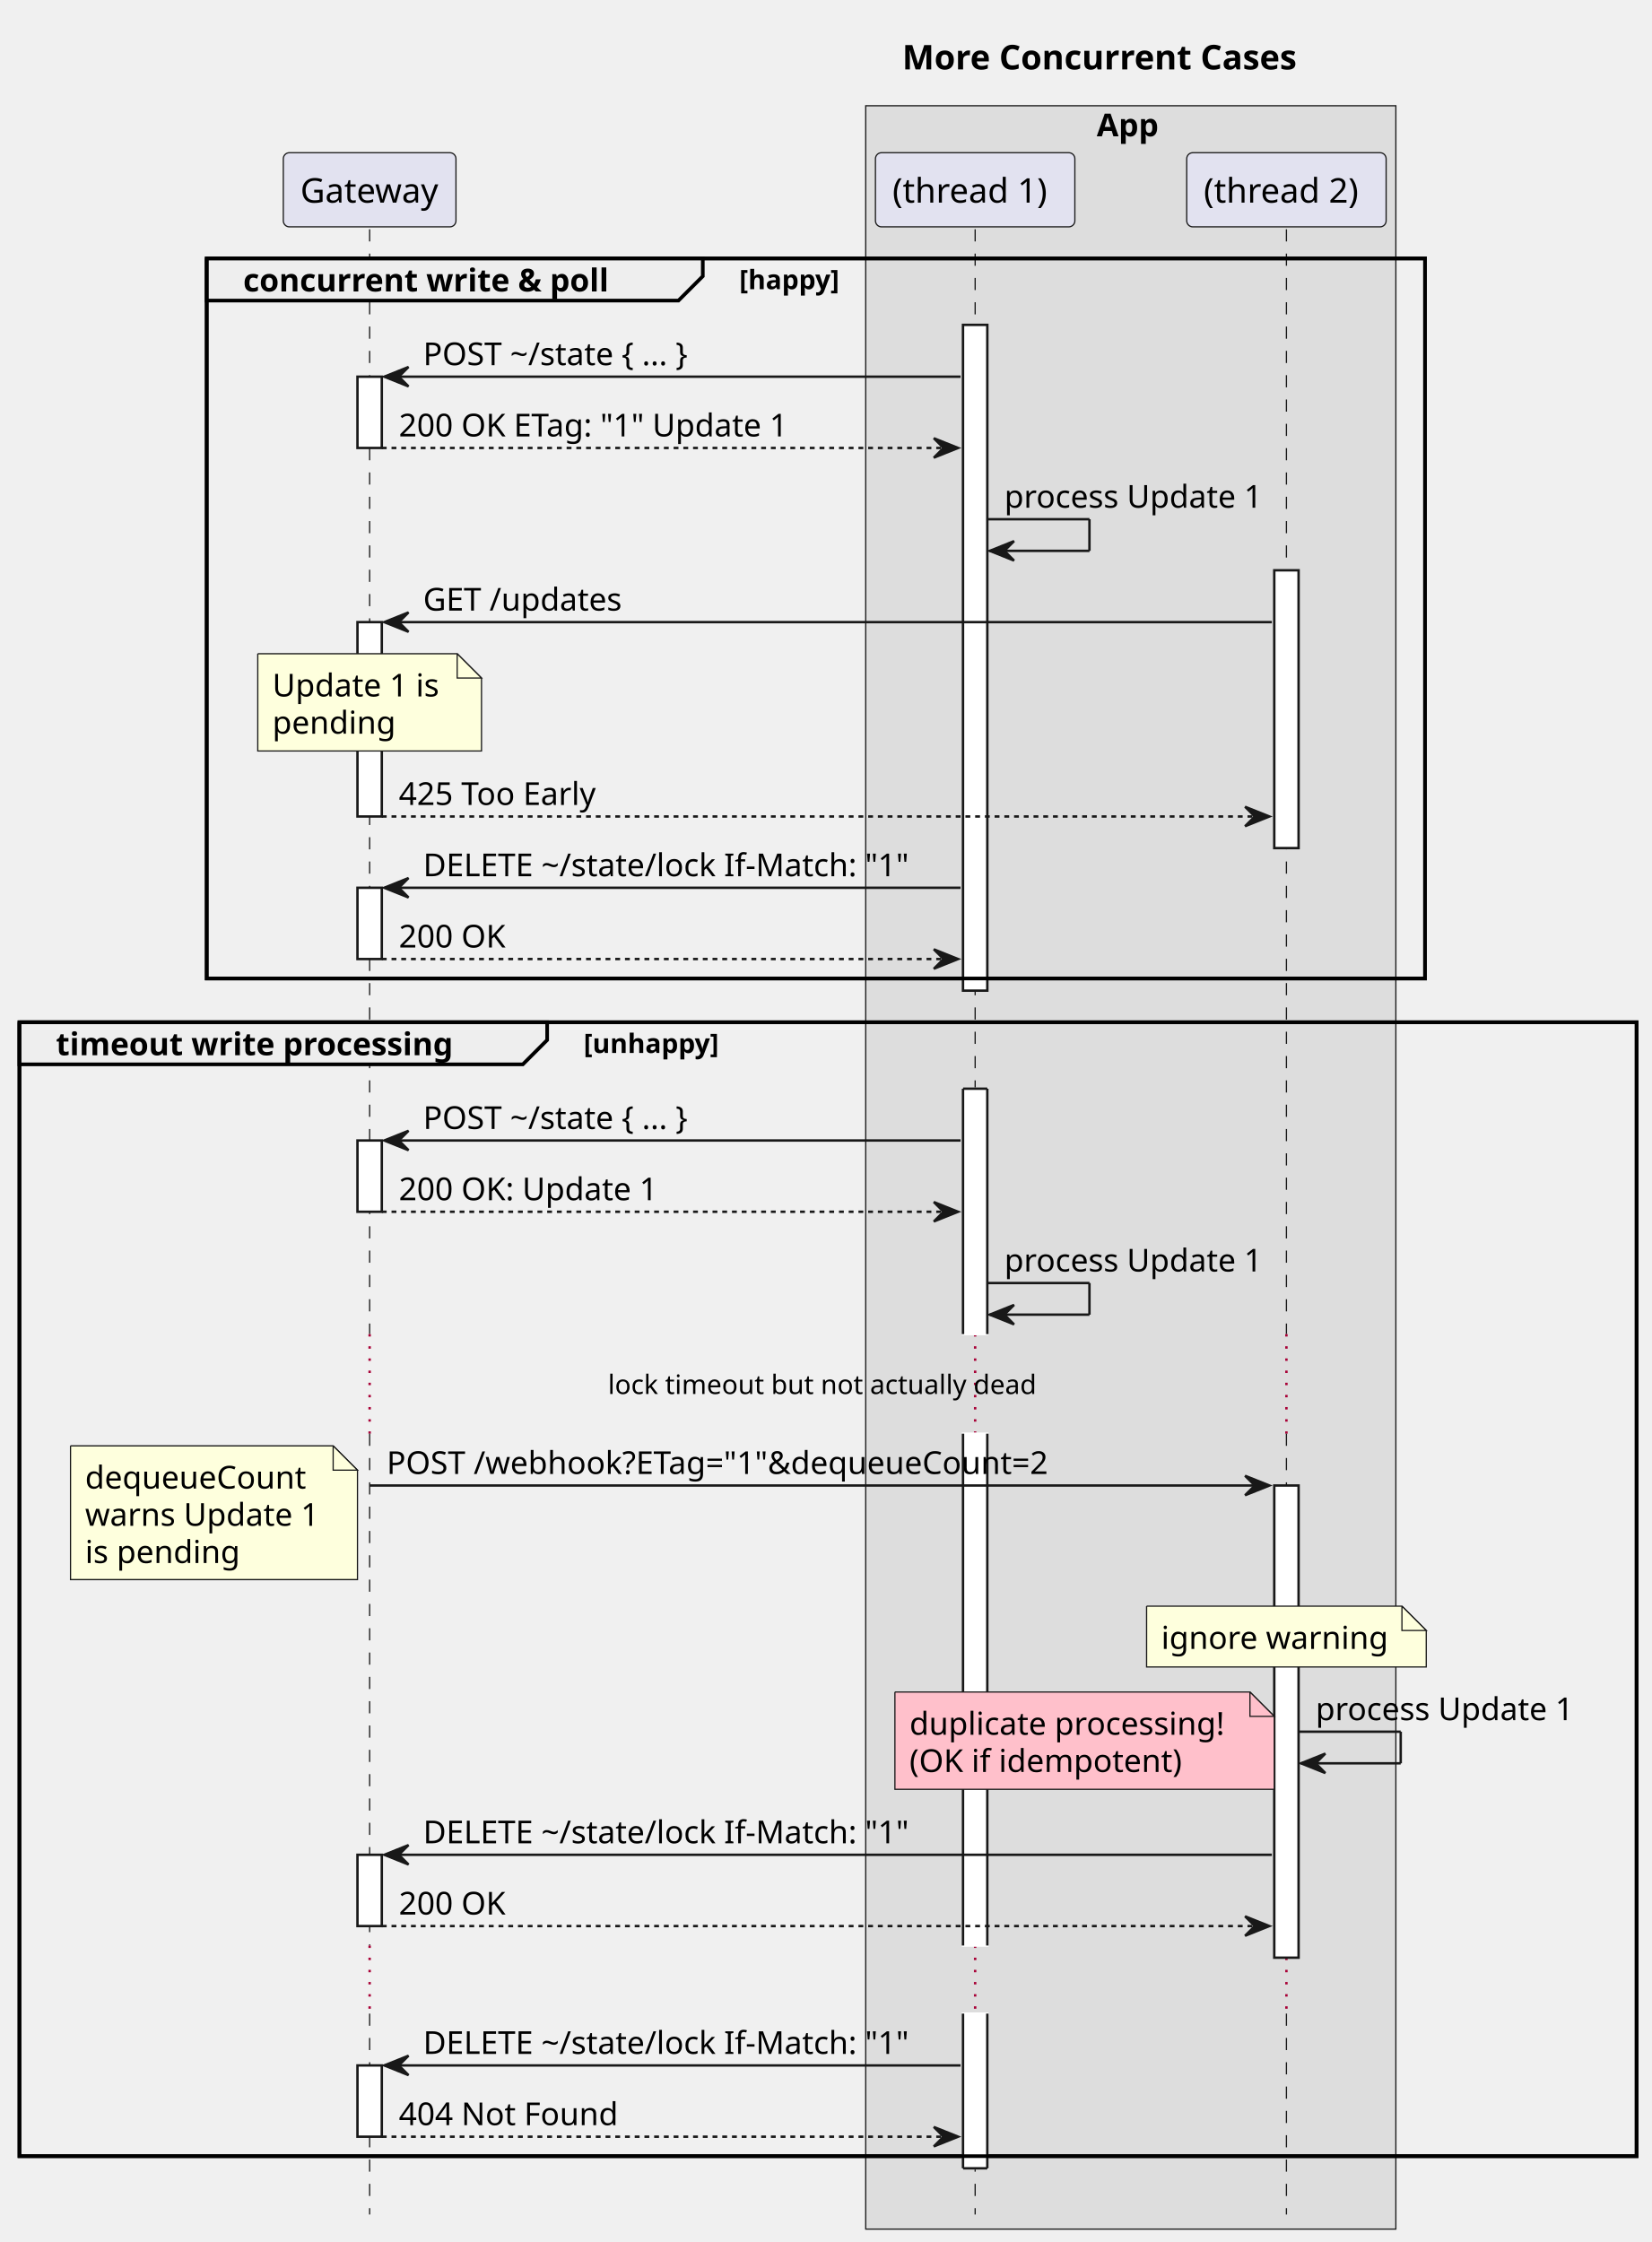
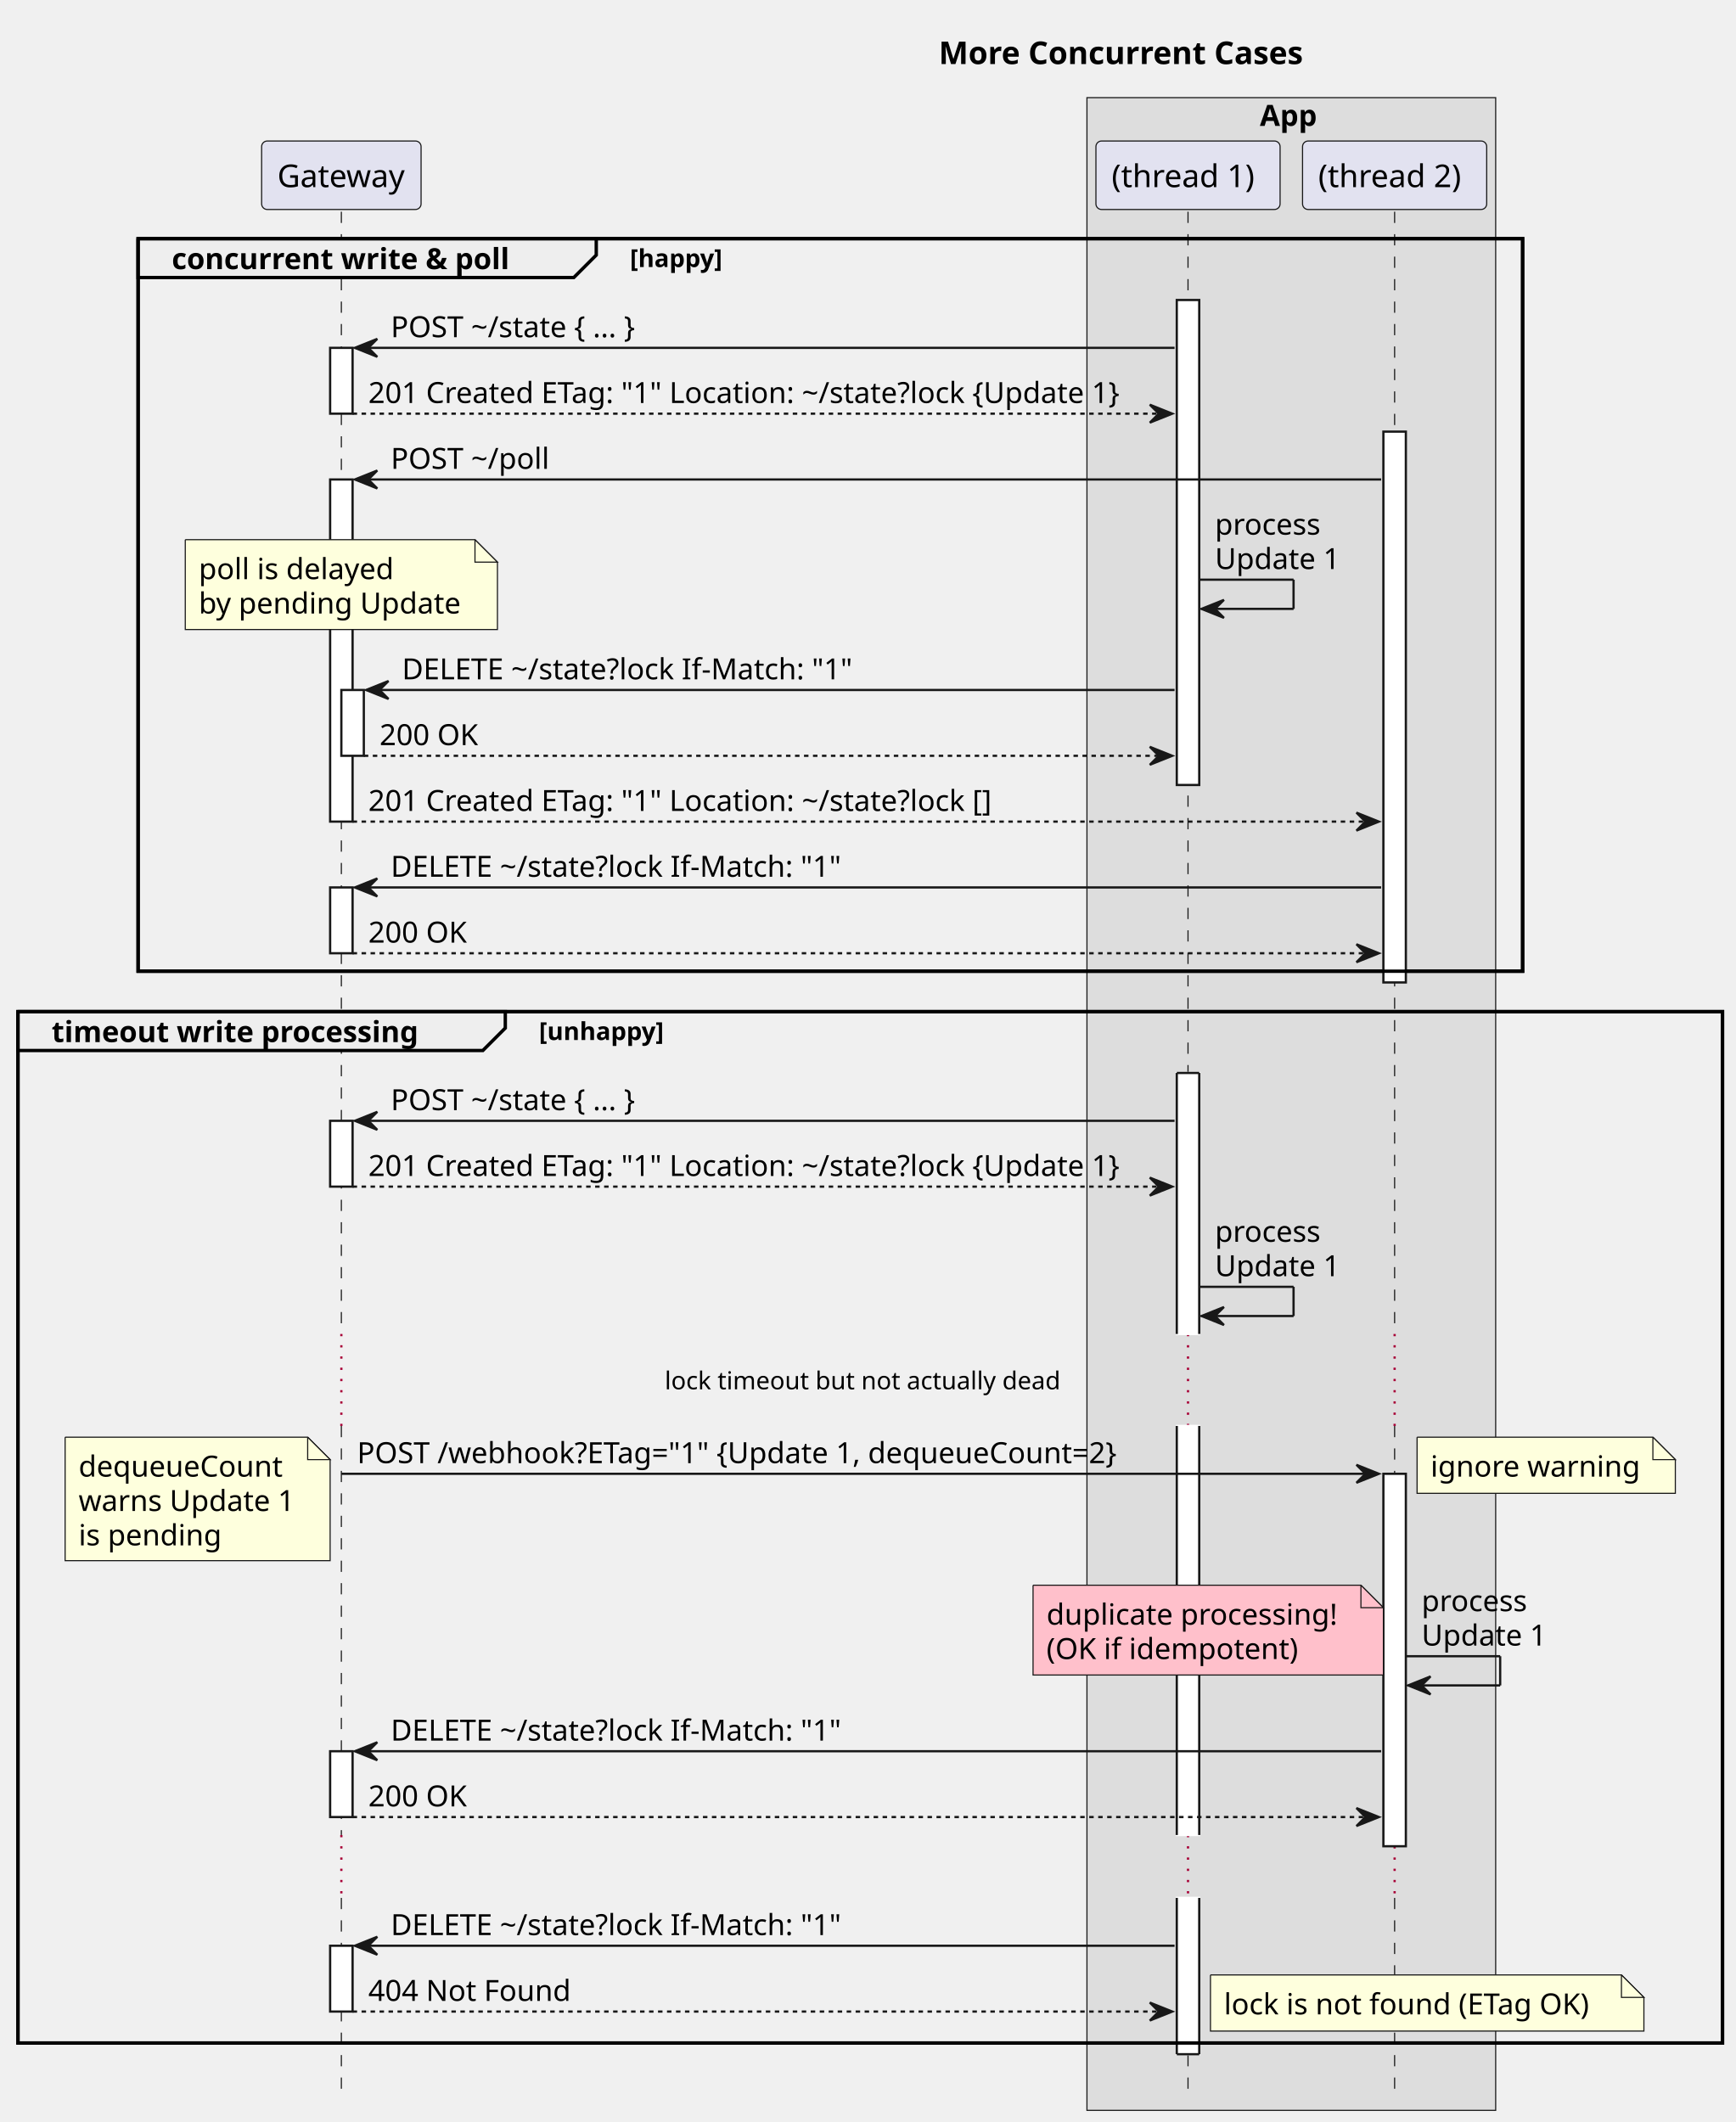
- <svg xmlns="http://www.w3.org/2000/svg" contentStyleType="text/css" height="922px" preserveAspectRatio="none" style="width:679px;height:922px;background:#FFFFFF;" version="1.1" viewBox="0 0 679 922" width="679px" zoomAndPan="magnify">
+ <svg xmlns="http://www.w3.org/2000/svg" contentStyleType="text/css" height="945px" preserveAspectRatio="none" style="width:773px;height:945px;background:#FFFFFF;" version="1.1" viewBox="0 0 773 945" width="773px" zoomAndPan="magnify">
  <defs />
  <g>
-     <rect fill="#DDDDDD" height="873.207" style="stroke:#181818;stroke-width:0.5;" width="218" x="356" y="43.488" />
-     <text fill="#000000" font-family="sans-serif" font-size="13" font-weight="bold" lengthAdjust="spacing" textLength="28" x="451" y="56.057">App</text>
-     <rect fill="none" height="26.488" id="_title" style="stroke:none;stroke-width:1.0;" width="177" x="366" y="10" />
-     <text fill="#000000" font-family="sans-serif" font-size="14" font-weight="bold" lengthAdjust="spacing" textLength="167" x="371" y="28.535">More Concurrent Cases</text>
-     <rect fill="none" height="296.106" style="stroke:#000000;stroke-width:1.5;" width="501" x="85" y="106.287" />
-     <rect fill="none" height="466.303" style="stroke:#000000;stroke-width:1.5;" width="665" x="8" y="420.393" />
-     <line style="stroke:#181818;stroke-width:0.5;stroke-dasharray:5.0,5.0;" x1="152" x2="152" y1="94.287" y2="548.635" />
-     <line style="stroke:#A80036;stroke-width:1.0;stroke-dasharray:1.0,4.0;" x1="152" x2="152" y1="548.635" y2="589.59" />
-     <line style="stroke:#181818;stroke-width:0.5;stroke-dasharray:5.0,5.0;" x1="152" x2="152" y1="589.59" y2="800.074" />
-     <line style="stroke:#A80036;stroke-width:1.0;stroke-dasharray:1.0,4.0;" x1="152" x2="152" y1="800.074" y2="828.074" />
-     <line style="stroke:#181818;stroke-width:0.5;stroke-dasharray:5.0,5.0;" x1="152" x2="152" y1="828.074" y2="910.695" />
+     <rect fill="#DDDDDD" height="896.328" style="stroke:#181818;stroke-width:0.5;" width="182" x="484" y="43.488" />
+     <text fill="#000000" font-family="sans-serif" font-size="13" font-weight="bold" lengthAdjust="spacing" textLength="28" x="561" y="56.057">App</text>
+     <rect fill="none" height="26.488" id="_title" style="stroke:none;stroke-width:1.0;" width="177" x="413" y="10" />
+     <text fill="#000000" font-family="sans-serif" font-size="14" font-weight="bold" lengthAdjust="spacing" textLength="167" x="418" y="28.535">More Concurrent Cases</text>
+     <rect fill="none" height="326.227" style="stroke:#000000;stroke-width:1.5;" width="616.5" x="61.5" y="106.287" />
+     <rect fill="none" height="459.303" style="stroke:#000000;stroke-width:1.5;" width="759" x="8" y="450.514" />
+     <line style="stroke:#181818;stroke-width:0.5;stroke-dasharray:5.0,5.0;" x1="152" x2="152" y1="94.287" y2="594.066" />
+     <line style="stroke:#A80036;stroke-width:1.0;stroke-dasharray:1.0,4.0;" x1="152" x2="152" y1="594.066" y2="635.021" />
+     <line style="stroke:#181818;stroke-width:0.5;stroke-dasharray:5.0,5.0;" x1="152" x2="152" y1="635.021" y2="817.195" />
+     <line style="stroke:#A80036;stroke-width:1.0;stroke-dasharray:1.0,4.0;" x1="152" x2="152" y1="817.195" y2="845.195" />
+     <line style="stroke:#181818;stroke-width:0.5;stroke-dasharray:5.0,5.0;" x1="152" x2="152" y1="845.195" y2="933.816" />
    <rect fill="#FFFFFF" height="29.311" style="stroke:#181818;stroke-width:1.0;" width="10" x="147" y="154.908" />
-     <rect fill="#FFFFFF" height="79.932" style="stroke:#181818;stroke-width:1.0;" width="10" x="147" y="255.84" />
-     <rect fill="#FFFFFF" height="29.311" style="stroke:#181818;stroke-width:1.0;" width="10" x="147" y="365.082" />
-     <rect fill="#FFFFFF" height="29.311" style="stroke:#181818;stroke-width:1.0;" width="10" x="147" y="469.014" />
-     <rect fill="#FFFFFF" height="29.311" style="stroke:#181818;stroke-width:1.0;" width="10" x="147" y="762.764" />
-     <rect fill="#FFFFFF" height="29.311" style="stroke:#181818;stroke-width:1.0;" width="10" x="147" y="849.385" />
-     <line style="stroke:#181818;stroke-width:0.5;stroke-dasharray:5.0,5.0;" x1="401" x2="401" y1="94.287" y2="548.635" />
-     <line style="stroke:#A80036;stroke-width:1.0;stroke-dasharray:1.0,4.0;" x1="401" x2="401" y1="548.635" y2="589.59" />
-     <line style="stroke:#181818;stroke-width:0.5;stroke-dasharray:5.0,5.0;" x1="401" x2="401" y1="589.59" y2="800.074" />
-     <line style="stroke:#A80036;stroke-width:1.0;stroke-dasharray:1.0,4.0;" x1="401" x2="401" y1="800.074" y2="828.074" />
-     <line style="stroke:#181818;stroke-width:0.5;stroke-dasharray:5.0,5.0;" x1="401" x2="401" y1="828.074" y2="910.695" />
-     <rect fill="#FFFFFF" height="273.795" style="stroke:#181818;stroke-width:1.0;" width="10" x="396" y="133.598" />
-     <rect fill="#FFFFFF" height="100.932" style="stroke:#FFFFFF;stroke-width:1.0;" width="10" x="396" y="447.703" />
-     <line style="stroke:#181818;stroke-width:1.0;" x1="396" x2="396" y1="447.703" y2="548.635" />
-     <line style="stroke:#181818;stroke-width:1.0;" x1="406" x2="406" y1="447.703" y2="548.635" />
-     <line style="stroke:#181818;stroke-width:1.0;" x1="396" x2="406" y1="447.703" y2="447.703" />
-     <rect fill="#FFFFFF" height="210.484" style="stroke:#FFFFFF;stroke-width:1.0;" width="10" x="396" y="589.59" />
-     <line style="stroke:#181818;stroke-width:1.0;" x1="396" x2="396" y1="589.59" y2="800.074" />
-     <line style="stroke:#181818;stroke-width:1.0;" x1="406" x2="406" y1="589.59" y2="800.074" />
-     <rect fill="#FFFFFF" height="63.621" style="stroke:#FFFFFF;stroke-width:1.0;" width="10" x="396" y="828.074" />
-     <line style="stroke:#181818;stroke-width:1.0;" x1="396" x2="396" y1="828.074" y2="891.695" />
-     <line style="stroke:#181818;stroke-width:1.0;" x1="406" x2="406" y1="828.074" y2="891.695" />
-     <line style="stroke:#181818;stroke-width:1.0;" x1="396" x2="406" y1="891.695" y2="891.695" />
-     <line style="stroke:#181818;stroke-width:0.5;stroke-dasharray:5.0,5.0;" x1="529" x2="529" y1="94.287" y2="548.635" />
-     <line style="stroke:#A80036;stroke-width:1.0;stroke-dasharray:1.0,4.0;" x1="529" x2="529" y1="548.635" y2="589.59" />
-     <line style="stroke:#181818;stroke-width:0.5;stroke-dasharray:5.0,5.0;" x1="529" x2="529" y1="589.59" y2="800.074" />
-     <line style="stroke:#A80036;stroke-width:1.0;stroke-dasharray:1.0,4.0;" x1="529" x2="529" y1="800.074" y2="828.074" />
-     <line style="stroke:#181818;stroke-width:0.5;stroke-dasharray:5.0,5.0;" x1="529" x2="529" y1="828.074" y2="910.695" />
-     <rect fill="#FFFFFF" height="114.242" style="stroke:#181818;stroke-width:1.0;" width="10" x="524" y="234.529" />
-     <rect fill="#FFFFFF" height="194.174" style="stroke:#181818;stroke-width:1.0;" width="10" x="524" y="610.9" />
+     <rect fill="#FFFFFF" height="152.363" style="stroke:#181818;stroke-width:1.0;" width="10" x="147" y="213.529" />
+     <rect fill="#FFFFFF" height="29.311" style="stroke:#181818;stroke-width:1.0;" width="10" x="147" y="395.203" />
+     <rect fill="#FFFFFF" height="29.311" style="stroke:#181818;stroke-width:1.0;" width="10" x="147" y="499.135" />
+     <rect fill="#FFFFFF" height="29.311" style="stroke:#181818;stroke-width:1.0;" width="10" x="147" y="779.885" />
+     <rect fill="#FFFFFF" height="29.311" style="stroke:#181818;stroke-width:1.0;" width="10" x="147" y="866.506" />
+     <rect fill="#FFFFFF" height="29.311" style="stroke:#181818;stroke-width:1.0;" width="10" x="152" y="307.272" />
+     <line style="stroke:#181818;stroke-width:0.5;stroke-dasharray:5.0,5.0;" x1="529" x2="529" y1="94.287" y2="594.066" />
+     <line style="stroke:#A80036;stroke-width:1.0;stroke-dasharray:1.0,4.0;" x1="529" x2="529" y1="594.066" y2="635.021" />
+     <line style="stroke:#181818;stroke-width:0.5;stroke-dasharray:5.0,5.0;" x1="529" x2="529" y1="635.021" y2="817.195" />
+     <line style="stroke:#A80036;stroke-width:1.0;stroke-dasharray:1.0,4.0;" x1="529" x2="529" y1="817.195" y2="845.195" />
+     <line style="stroke:#181818;stroke-width:0.5;stroke-dasharray:5.0,5.0;" x1="529" x2="529" y1="845.195" y2="933.816" />
+     <rect fill="#FFFFFF" height="215.984" style="stroke:#181818;stroke-width:1.0;" width="10" x="524" y="133.598" />
+     <rect fill="#FFFFFF" height="116.242" style="stroke:#FFFFFF;stroke-width:1.0;" width="10" x="524" y="477.824" />
+     <line style="stroke:#181818;stroke-width:1.0;" x1="524" x2="524" y1="477.824" y2="594.066" />
+     <line style="stroke:#181818;stroke-width:1.0;" x1="534" x2="534" y1="477.824" y2="594.066" />
+     <line style="stroke:#181818;stroke-width:1.0;" x1="524" x2="534" y1="477.824" y2="477.824" />
+     <rect fill="#FFFFFF" height="182.174" style="stroke:#FFFFFF;stroke-width:1.0;" width="10" x="524" y="635.021" />
+     <line style="stroke:#181818;stroke-width:1.0;" x1="524" x2="524" y1="635.021" y2="817.195" />
+     <line style="stroke:#181818;stroke-width:1.0;" x1="534" x2="534" y1="635.021" y2="817.195" />
+     <rect fill="#FFFFFF" height="69.621" style="stroke:#FFFFFF;stroke-width:1.0;" width="10" x="524" y="845.195" />
+     <line style="stroke:#181818;stroke-width:1.0;" x1="524" x2="524" y1="845.195" y2="914.816" />
+     <line style="stroke:#181818;stroke-width:1.0;" x1="534" x2="534" y1="845.195" y2="914.816" />
+     <line style="stroke:#181818;stroke-width:1.0;" x1="524" x2="534" y1="914.816" y2="914.816" />
+     <line style="stroke:#181818;stroke-width:0.5;stroke-dasharray:5.0,5.0;" x1="621" x2="621" y1="94.287" y2="594.066" />
+     <line style="stroke:#A80036;stroke-width:1.0;stroke-dasharray:1.0,4.0;" x1="621" x2="621" y1="594.066" y2="635.021" />
+     <line style="stroke:#181818;stroke-width:0.5;stroke-dasharray:5.0,5.0;" x1="621" x2="621" y1="635.021" y2="817.195" />
+     <line style="stroke:#A80036;stroke-width:1.0;stroke-dasharray:1.0,4.0;" x1="621" x2="621" y1="817.195" y2="845.195" />
+     <line style="stroke:#181818;stroke-width:0.5;stroke-dasharray:5.0,5.0;" x1="621" x2="621" y1="845.195" y2="933.816" />
+     <rect fill="#FFFFFF" height="245.295" style="stroke:#181818;stroke-width:1.0;" width="10" x="616" y="192.219" />
+     <rect fill="#FFFFFF" height="165.863" style="stroke:#181818;stroke-width:1.0;" width="10" x="616" y="656.332" />
    <rect fill="#E2E2F0" height="30.488" rx="2.5" ry="2.5" style="stroke:#181818;stroke-width:0.5;" width="71" x="116.5" y="62.799" />
    <text fill="#000000" font-family="sans-serif" font-size="14" lengthAdjust="spacing" textLength="57" x="123.5" y="83.334">Gateway</text>
-     <rect fill="#E2E2F0" height="30.488" rx="2.5" ry="2.5" style="stroke:#181818;stroke-width:0.5;" width="82" x="360" y="62.799" />
-     <text fill="#000000" font-family="sans-serif" font-size="14" lengthAdjust="spacing" textLength="68" x="367" y="83.334">(thread 1)</text>
    <rect fill="#E2E2F0" height="30.488" rx="2.5" ry="2.5" style="stroke:#181818;stroke-width:0.5;" width="82" x="488" y="62.799" />
-     <text fill="#000000" font-family="sans-serif" font-size="14" lengthAdjust="spacing" textLength="68" x="495" y="83.334">(thread 2)</text>
-     <path d="M85,106.287 L289,106.287 L289,113.598 L279,123.598 L85,123.598 L85,106.287 " fill="#EEEEEE" style="stroke:#000000;stroke-width:1.5;" />
-     <rect fill="none" height="296.106" style="stroke:#000000;stroke-width:1.5;" width="501" x="85" y="106.287" />
-     <text fill="#000000" font-family="sans-serif" font-size="13" font-weight="bold" lengthAdjust="spacing" textLength="155" x="100" y="119.856">concurrent write &amp; poll</text>
-     <text fill="#000000" font-family="sans-serif" font-size="11" font-weight="bold" lengthAdjust="spacing" textLength="41" x="304" y="118.922">[happy]</text>
+     <text fill="#000000" font-family="sans-serif" font-size="14" lengthAdjust="spacing" textLength="68" x="495" y="83.334">(thread 1)</text>
+     <rect fill="#E2E2F0" height="30.488" rx="2.5" ry="2.5" style="stroke:#181818;stroke-width:0.5;" width="82" x="580" y="62.799" />
+     <text fill="#000000" font-family="sans-serif" font-size="14" lengthAdjust="spacing" textLength="68" x="587" y="83.334">(thread 2)</text>
+     <path d="M61.5,106.287 L265.5,106.287 L265.5,113.598 L255.5,123.598 L61.5,123.598 L61.5,106.287 " fill="#EEEEEE" style="stroke:#000000;stroke-width:1.5;" />
+     <rect fill="none" height="326.227" style="stroke:#000000;stroke-width:1.5;" width="616.5" x="61.5" y="106.287" />
+     <text fill="#000000" font-family="sans-serif" font-size="13" font-weight="bold" lengthAdjust="spacing" textLength="155" x="76.5" y="119.856">concurrent write &amp; poll</text>
+     <text fill="#000000" font-family="sans-serif" font-size="11" font-weight="bold" lengthAdjust="spacing" textLength="41" x="280.5" y="118.922">[happy]</text>
    <polygon fill="#181818" points="168,150.908,158,154.908,168,158.908,164,154.908" style="stroke:#181818;stroke-width:1.0;" />
-     <line style="stroke:#181818;stroke-width:1.0;" x1="162" x2="395" y1="154.908" y2="154.908" />
+     <line style="stroke:#181818;stroke-width:1.0;" x1="162" x2="523" y1="154.908" y2="154.908" />
    <text fill="#000000" font-family="sans-serif" font-size="13" lengthAdjust="spacing" textLength="114" x="174" y="150.166">POST ~/state { ... }</text>
-     <polygon fill="#181818" points="384,180.219,394,184.219,384,188.219,388,184.219" style="stroke:#181818;stroke-width:1.0;" />
-     <line style="stroke:#181818;stroke-width:1.0;stroke-dasharray:2.0,2.0;" x1="157" x2="390" y1="184.219" y2="184.219" />
-     <text fill="#000000" font-family="sans-serif" font-size="13" lengthAdjust="spacing" textLength="166" x="164" y="179.477">200 OK ETag: "1" Update 1</text>
-     <line style="stroke:#181818;stroke-width:1.0;" x1="406" x2="448" y1="213.529" y2="213.529" />
-     <line style="stroke:#181818;stroke-width:1.0;" x1="448" x2="448" y1="213.529" y2="226.529" />
-     <line style="stroke:#181818;stroke-width:1.0;" x1="407" x2="448" y1="226.529" y2="226.529" />
-     <polygon fill="#181818" points="417,222.529,407,226.529,417,230.529,413,226.529" style="stroke:#181818;stroke-width:1.0;" />
-     <text fill="#000000" font-family="sans-serif" font-size="13" lengthAdjust="spacing" textLength="109" x="413" y="208.787">process Update 1</text>
-     <polygon fill="#181818" points="168,251.84,158,255.84,168,259.84,164,255.84" style="stroke:#181818;stroke-width:1.0;" />
-     <line style="stroke:#181818;stroke-width:1.0;" x1="162" x2="523" y1="255.84" y2="255.84" />
-     <text fill="#000000" font-family="sans-serif" font-size="13" lengthAdjust="spacing" textLength="85" x="174" y="251.098">GET /updates</text>
-     <path d="M106,268.84 L106,308.84 L198,308.84 L198,278.84 L188,268.84 L106,268.84 " fill="#FEFFDD" style="stroke:#181818;stroke-width:0.5;" />
-     <path d="M188,268.84 L188,278.84 L198,278.84 L188,268.84 " fill="#FEFFDD" style="stroke:#181818;stroke-width:0.5;" />
-     <text fill="#000000" font-family="sans-serif" font-size="13" lengthAdjust="spacing" textLength="71" x="112" y="286.408">Update 1 is</text>
-     <text fill="#000000" font-family="sans-serif" font-size="13" lengthAdjust="spacing" textLength="51" x="112" y="301.719">pending</text>
-     <polygon fill="#181818" points="512,331.772,522,335.772,512,339.772,516,335.772" style="stroke:#181818;stroke-width:1.0;" />
-     <line style="stroke:#181818;stroke-width:1.0;stroke-dasharray:2.0,2.0;" x1="157" x2="518" y1="335.772" y2="335.772" />
-     <text fill="#000000" font-family="sans-serif" font-size="13" lengthAdjust="spacing" textLength="86" x="164" y="331.029">425 Too Early</text>
-     <polygon fill="#181818" points="168,361.082,158,365.082,168,369.082,164,365.082" style="stroke:#181818;stroke-width:1.0;" />
-     <line style="stroke:#181818;stroke-width:1.0;" x1="162" x2="395" y1="365.082" y2="365.082" />
-     <text fill="#000000" font-family="sans-serif" font-size="13" lengthAdjust="spacing" textLength="215" x="174" y="360.34">DELETE ~/state/lock If-Match: "1"</text>
-     <polygon fill="#181818" points="384,390.393,394,394.393,384,398.393,388,394.393" style="stroke:#181818;stroke-width:1.0;" />
-     <line style="stroke:#181818;stroke-width:1.0;stroke-dasharray:2.0,2.0;" x1="157" x2="390" y1="394.393" y2="394.393" />
-     <text fill="#000000" font-family="sans-serif" font-size="13" lengthAdjust="spacing" textLength="46" x="164" y="389.65">200 OK</text>
-     <path d="M8,420.393 L225,420.393 L225,427.703 L215,437.703 L8,437.703 L8,420.393 " fill="#EEEEEE" style="stroke:#000000;stroke-width:1.5;" />
-     <rect fill="none" height="466.303" style="stroke:#000000;stroke-width:1.5;" width="665" x="8" y="420.393" />
-     <text fill="#000000" font-family="sans-serif" font-size="13" font-weight="bold" lengthAdjust="spacing" textLength="168" x="23" y="433.961">timeout write processing</text>
-     <text fill="#000000" font-family="sans-serif" font-size="11" font-weight="bold" lengthAdjust="spacing" textLength="55" x="240" y="433.027">[unhappy]</text>
-     <polygon fill="#181818" points="168,465.014,158,469.014,168,473.014,164,469.014" style="stroke:#181818;stroke-width:1.0;" />
-     <line style="stroke:#181818;stroke-width:1.0;" x1="162" x2="395" y1="469.014" y2="469.014" />
-     <text fill="#000000" font-family="sans-serif" font-size="13" lengthAdjust="spacing" textLength="114" x="174" y="464.272">POST ~/state { ... }</text>
-     <polygon fill="#181818" points="384,494.324,394,498.324,384,502.324,388,498.324" style="stroke:#181818;stroke-width:1.0;" />
-     <line style="stroke:#181818;stroke-width:1.0;stroke-dasharray:2.0,2.0;" x1="157" x2="390" y1="498.324" y2="498.324" />
-     <text fill="#000000" font-family="sans-serif" font-size="13" lengthAdjust="spacing" textLength="110" x="164" y="493.582">200 OK: Update 1</text>
-     <line style="stroke:#181818;stroke-width:1.0;" x1="406" x2="448" y1="527.635" y2="527.635" />
-     <line style="stroke:#181818;stroke-width:1.0;" x1="448" x2="448" y1="527.635" y2="540.635" />
-     <line style="stroke:#181818;stroke-width:1.0;" x1="407" x2="448" y1="540.635" y2="540.635" />
-     <polygon fill="#181818" points="417,536.635,407,540.635,417,544.635,413,540.635" style="stroke:#181818;stroke-width:1.0;" />
-     <text fill="#000000" font-family="sans-serif" font-size="13" lengthAdjust="spacing" textLength="109" x="413" y="522.893">process Update 1</text>
-     <text fill="#000000" font-family="sans-serif" font-size="11" lengthAdjust="spacing" textLength="181" x="250" y="573.269">lock timeout but not actually dead</text>
-     <polygon fill="#181818" points="512,606.9,522,610.9,512,614.9,516,610.9" style="stroke:#181818;stroke-width:1.0;" />
-     <line style="stroke:#181818;stroke-width:1.0;" x1="152" x2="518" y1="610.9" y2="610.9" />
-     <text fill="#000000" font-family="sans-serif" font-size="13" lengthAdjust="spacing" textLength="281" x="159" y="606.158">POST /webhook?ETag="1"&amp;dequeueCount=2</text>
-     <path d="M29,594.59 L29,649.59 L147,649.59 L147,604.59 L137,594.59 L29,594.59 " fill="#FEFFDD" style="stroke:#181818;stroke-width:0.5;" />
-     <path d="M137,594.59 L137,604.59 L147,604.59 L137,594.59 " fill="#FEFFDD" style="stroke:#181818;stroke-width:0.5;" />
-     <text fill="#000000" font-family="sans-serif" font-size="13" lengthAdjust="spacing" textLength="91" x="35" y="612.158">dequeueCount</text>
-     <text fill="#000000" font-family="sans-serif" font-size="13" lengthAdjust="spacing" textLength="97" x="35" y="627.469">warns Update 1</text>
-     <text fill="#000000" font-family="sans-serif" font-size="13" lengthAdjust="spacing" textLength="66" x="35" y="642.779">is pending</text>
-     <path d="M471.5,660.521 L471.5,685.521 L586.5,685.521 L586.5,670.521 L576.5,660.521 L471.5,660.521 " fill="#FEFFDD" style="stroke:#181818;stroke-width:0.5;" />
-     <path d="M576.5,660.521 L576.5,670.521 L586.5,670.521 L576.5,660.521 " fill="#FEFFDD" style="stroke:#181818;stroke-width:0.5;" />
-     <text fill="#000000" font-family="sans-serif" font-size="13" lengthAdjust="spacing" textLength="94" x="477.5" y="678.09">ignore warning</text>
-     <line style="stroke:#181818;stroke-width:1.0;" x1="534" x2="576" y1="712.143" y2="712.143" />
-     <line style="stroke:#181818;stroke-width:1.0;" x1="576" x2="576" y1="712.143" y2="725.143" />
-     <line style="stroke:#181818;stroke-width:1.0;" x1="535" x2="576" y1="725.143" y2="725.143" />
-     <polygon fill="#181818" points="545,721.143,535,725.143,545,729.143,541,725.143" style="stroke:#181818;stroke-width:1.0;" />
-     <text fill="#000000" font-family="sans-serif" font-size="13" lengthAdjust="spacing" textLength="109" x="541" y="707.4">process Update 1</text>
-     <path d="M368,695.832 L368,735.832 L524,735.832 L524,705.832 L514,695.832 L368,695.832 " fill="#FFC0CB" style="stroke:#181818;stroke-width:0.5;" />
-     <path d="M514,695.832 L514,705.832 L524,705.832 L514,695.832 " fill="#FFC0CB" style="stroke:#181818;stroke-width:0.5;" />
-     <text fill="#000000" font-family="sans-serif" font-size="13" lengthAdjust="spacing" textLength="135" x="374" y="713.4">duplicate processing!</text>
-     <text fill="#000000" font-family="sans-serif" font-size="13" lengthAdjust="spacing" textLength="115" x="374" y="728.711">(OK if idempotent)</text>
-     <polygon fill="#181818" points="168,758.764,158,762.764,168,766.764,164,762.764" style="stroke:#181818;stroke-width:1.0;" />
-     <line style="stroke:#181818;stroke-width:1.0;" x1="162" x2="523" y1="762.764" y2="762.764" />
-     <text fill="#000000" font-family="sans-serif" font-size="13" lengthAdjust="spacing" textLength="215" x="174" y="758.021">DELETE ~/state/lock If-Match: "1"</text>
-     <polygon fill="#181818" points="512,788.074,522,792.074,512,796.074,516,792.074" style="stroke:#181818;stroke-width:1.0;" />
-     <line style="stroke:#181818;stroke-width:1.0;stroke-dasharray:2.0,2.0;" x1="157" x2="518" y1="792.074" y2="792.074" />
-     <text fill="#000000" font-family="sans-serif" font-size="13" lengthAdjust="spacing" textLength="46" x="164" y="787.332">200 OK</text>
-     <polygon fill="#181818" points="168,845.385,158,849.385,168,853.385,164,849.385" style="stroke:#181818;stroke-width:1.0;" />
-     <line style="stroke:#181818;stroke-width:1.0;" x1="162" x2="395" y1="849.385" y2="849.385" />
-     <text fill="#000000" font-family="sans-serif" font-size="13" lengthAdjust="spacing" textLength="215" x="174" y="844.643">DELETE ~/state/lock If-Match: "1"</text>
-     <polygon fill="#181818" points="384,874.695,394,878.695,384,882.695,388,878.695" style="stroke:#181818;stroke-width:1.0;" />
-     <line style="stroke:#181818;stroke-width:1.0;stroke-dasharray:2.0,2.0;" x1="157" x2="390" y1="878.695" y2="878.695" />
-     <text fill="#000000" font-family="sans-serif" font-size="13" lengthAdjust="spacing" textLength="94" x="164" y="873.953">404 Not Found</text>
+     <polygon fill="#181818" points="512,180.219,522,184.219,512,188.219,516,184.219" style="stroke:#181818;stroke-width:1.0;" />
+     <line style="stroke:#181818;stroke-width:1.0;stroke-dasharray:2.0,2.0;" x1="157" x2="518" y1="184.219" y2="184.219" />
+     <text fill="#000000" font-family="sans-serif" font-size="13" lengthAdjust="spacing" textLength="348" x="164" y="179.477">201 Created ETag: "1" Location: ~/state?lock {Update 1}</text>
+     <polygon fill="#181818" points="168,209.529,158,213.529,168,217.529,164,213.529" style="stroke:#181818;stroke-width:1.0;" />
+     <line style="stroke:#181818;stroke-width:1.0;" x1="162" x2="615" y1="213.529" y2="213.529" />
+     <text fill="#000000" font-family="sans-serif" font-size="13" lengthAdjust="spacing" textLength="75" x="174" y="208.787">POST ~/poll</text>
+     <path d="M82.5,240.34 L82.5,280.34 L221.5,280.34 L221.5,250.34 L211.5,240.34 L82.5,240.34 " fill="#FEFFDD" style="stroke:#181818;stroke-width:0.5;" />
+     <path d="M211.5,240.34 L211.5,250.34 L221.5,250.34 L211.5,240.34 " fill="#FEFFDD" style="stroke:#181818;stroke-width:0.5;" />
+     <text fill="#000000" font-family="sans-serif" font-size="13" lengthAdjust="spacing" textLength="91" x="88.5" y="257.908">poll is delayed</text>
+     <text fill="#000000" font-family="sans-serif" font-size="13" lengthAdjust="spacing" textLength="118" x="88.5" y="273.219">by pending Update</text>
+     <line style="stroke:#181818;stroke-width:1.0;" x1="534" x2="576" y1="258.15" y2="258.15" />
+     <line style="stroke:#181818;stroke-width:1.0;" x1="576" x2="576" y1="258.15" y2="271.15" />
+     <line style="stroke:#181818;stroke-width:1.0;" x1="535" x2="576" y1="271.15" y2="271.15" />
+     <polygon fill="#181818" points="545,267.15,535,271.15,545,275.15,541,271.15" style="stroke:#181818;stroke-width:1.0;" />
+     <text fill="#000000" font-family="sans-serif" font-size="13" lengthAdjust="spacing" textLength="49" x="541" y="238.098">process</text>
+     <text fill="#000000" font-family="sans-serif" font-size="13" lengthAdjust="spacing" textLength="56" x="541" y="253.408">Update 1</text>
+     <polygon fill="#181818" points="173,303.272,163,307.272,173,311.272,169,307.272" style="stroke:#181818;stroke-width:1.0;" />
+     <line style="stroke:#181818;stroke-width:1.0;" x1="167" x2="523" y1="307.272" y2="307.272" />
+     <text fill="#000000" font-family="sans-serif" font-size="13" lengthAdjust="spacing" textLength="213" x="179" y="302.529">DELETE ~/state?lock If-Match: "1"</text>
+     <polygon fill="#181818" points="512,332.582,522,336.582,512,340.582,516,336.582" style="stroke:#181818;stroke-width:1.0;" />
+     <line style="stroke:#181818;stroke-width:1.0;stroke-dasharray:2.0,2.0;" x1="162" x2="518" y1="336.582" y2="336.582" />
+     <text fill="#000000" font-family="sans-serif" font-size="13" lengthAdjust="spacing" textLength="46" x="169" y="331.84">200 OK</text>
+     <polygon fill="#181818" points="604,361.893,614,365.893,604,369.893,608,365.893" style="stroke:#181818;stroke-width:1.0;" />
+     <line style="stroke:#181818;stroke-width:1.0;stroke-dasharray:2.0,2.0;" x1="157" x2="610" y1="365.893" y2="365.893" />
+     <text fill="#000000" font-family="sans-serif" font-size="13" lengthAdjust="spacing" textLength="292" x="164" y="361.15">201 Created ETag: "1" Location: ~/state?lock []</text>
+     <polygon fill="#181818" points="168,391.203,158,395.203,168,399.203,164,395.203" style="stroke:#181818;stroke-width:1.0;" />
+     <line style="stroke:#181818;stroke-width:1.0;" x1="162" x2="615" y1="395.203" y2="395.203" />
+     <text fill="#000000" font-family="sans-serif" font-size="13" lengthAdjust="spacing" textLength="213" x="174" y="390.461">DELETE ~/state?lock If-Match: "1"</text>
+     <polygon fill="#181818" points="604,420.514,614,424.514,604,428.514,608,424.514" style="stroke:#181818;stroke-width:1.0;" />
+     <line style="stroke:#181818;stroke-width:1.0;stroke-dasharray:2.0,2.0;" x1="157" x2="610" y1="424.514" y2="424.514" />
+     <text fill="#000000" font-family="sans-serif" font-size="13" lengthAdjust="spacing" textLength="46" x="164" y="419.772">200 OK</text>
+     <path d="M8,450.514 L225,450.514 L225,457.824 L215,467.824 L8,467.824 L8,450.514 " fill="#EEEEEE" style="stroke:#000000;stroke-width:1.5;" />
+     <rect fill="none" height="459.303" style="stroke:#000000;stroke-width:1.5;" width="759" x="8" y="450.514" />
+     <text fill="#000000" font-family="sans-serif" font-size="13" font-weight="bold" lengthAdjust="spacing" textLength="168" x="23" y="464.082">timeout write processing</text>
+     <text fill="#000000" font-family="sans-serif" font-size="11" font-weight="bold" lengthAdjust="spacing" textLength="55" x="240" y="463.148">[unhappy]</text>
+     <polygon fill="#181818" points="168,495.135,158,499.135,168,503.135,164,499.135" style="stroke:#181818;stroke-width:1.0;" />
+     <line style="stroke:#181818;stroke-width:1.0;" x1="162" x2="523" y1="499.135" y2="499.135" />
+     <text fill="#000000" font-family="sans-serif" font-size="13" lengthAdjust="spacing" textLength="114" x="174" y="494.393">POST ~/state { ... }</text>
+     <polygon fill="#181818" points="512,524.445,522,528.445,512,532.445,516,528.445" style="stroke:#181818;stroke-width:1.0;" />
+     <line style="stroke:#181818;stroke-width:1.0;stroke-dasharray:2.0,2.0;" x1="157" x2="518" y1="528.445" y2="528.445" />
+     <text fill="#000000" font-family="sans-serif" font-size="13" lengthAdjust="spacing" textLength="348" x="164" y="523.703">201 Created ETag: "1" Location: ~/state?lock {Update 1}</text>
+     <line style="stroke:#181818;stroke-width:1.0;" x1="534" x2="576" y1="573.066" y2="573.066" />
+     <line style="stroke:#181818;stroke-width:1.0;" x1="576" x2="576" y1="573.066" y2="586.066" />
+     <line style="stroke:#181818;stroke-width:1.0;" x1="535" x2="576" y1="586.066" y2="586.066" />
+     <polygon fill="#181818" points="545,582.066,535,586.066,545,590.066,541,586.066" style="stroke:#181818;stroke-width:1.0;" />
+     <text fill="#000000" font-family="sans-serif" font-size="13" lengthAdjust="spacing" textLength="49" x="541" y="553.014">process</text>
+     <text fill="#000000" font-family="sans-serif" font-size="13" lengthAdjust="spacing" textLength="56" x="541" y="568.324">Update 1</text>
+     <text fill="#000000" font-family="sans-serif" font-size="11" lengthAdjust="spacing" textLength="181" x="296" y="618.701">lock timeout but not actually dead</text>
+     <polygon fill="#181818" points="604,652.332,614,656.332,604,660.332,608,656.332" style="stroke:#181818;stroke-width:1.0;" />
+     <line style="stroke:#181818;stroke-width:1.0;" x1="152" x2="610" y1="656.332" y2="656.332" />
+     <text fill="#000000" font-family="sans-serif" font-size="13" lengthAdjust="spacing" textLength="348" x="159" y="651.59">POST /webhook?ETag="1" {Update 1, dequeueCount=2}</text>
+     <path d="M29,640.021 L29,695.021 L147,695.021 L147,650.021 L137,640.021 L29,640.021 " fill="#FEFFDD" style="stroke:#181818;stroke-width:0.5;" />
+     <path d="M137,640.021 L137,650.021 L147,650.021 L137,640.021 " fill="#FEFFDD" style="stroke:#181818;stroke-width:0.5;" />
+     <text fill="#000000" font-family="sans-serif" font-size="13" lengthAdjust="spacing" textLength="91" x="35" y="657.59">dequeueCount</text>
+     <text fill="#000000" font-family="sans-serif" font-size="13" lengthAdjust="spacing" textLength="97" x="35" y="672.9">warns Update 1</text>
+     <text fill="#000000" font-family="sans-serif" font-size="13" lengthAdjust="spacing" textLength="66" x="35" y="688.211">is pending</text>
+     <path d="M631,640.021 L631,665.021 L746,665.021 L746,650.021 L736,640.021 L631,640.021 " fill="#FEFFDD" style="stroke:#181818;stroke-width:0.5;" />
+     <path d="M736,640.021 L736,650.021 L746,650.021 L736,640.021 " fill="#FEFFDD" style="stroke:#181818;stroke-width:0.5;" />
+     <text fill="#000000" font-family="sans-serif" font-size="13" lengthAdjust="spacing" textLength="94" x="637" y="657.59">ignore warning</text>
+     <line style="stroke:#181818;stroke-width:1.0;" x1="626" x2="668" y1="737.574" y2="737.574" />
+     <line style="stroke:#181818;stroke-width:1.0;" x1="668" x2="668" y1="737.574" y2="750.574" />
+     <line style="stroke:#181818;stroke-width:1.0;" x1="627" x2="668" y1="750.574" y2="750.574" />
+     <polygon fill="#181818" points="637,746.574,627,750.574,637,754.574,633,750.574" style="stroke:#181818;stroke-width:1.0;" />
+     <text fill="#000000" font-family="sans-serif" font-size="13" lengthAdjust="spacing" textLength="49" x="633" y="717.521">process</text>
+     <text fill="#000000" font-family="sans-serif" font-size="13" lengthAdjust="spacing" textLength="56" x="633" y="732.832">Update 1</text>
+     <path d="M460,705.953 L460,745.953 L616,745.953 L616,715.953 L606,705.953 L460,705.953 " fill="#FFC0CB" style="stroke:#181818;stroke-width:0.5;" />
+     <path d="M606,705.953 L606,715.953 L616,715.953 L606,705.953 " fill="#FFC0CB" style="stroke:#181818;stroke-width:0.5;" />
+     <text fill="#000000" font-family="sans-serif" font-size="13" lengthAdjust="spacing" textLength="135" x="466" y="723.521">duplicate processing!</text>
+     <text fill="#000000" font-family="sans-serif" font-size="13" lengthAdjust="spacing" textLength="115" x="466" y="738.832">(OK if idempotent)</text>
+     <polygon fill="#181818" points="168,775.885,158,779.885,168,783.885,164,779.885" style="stroke:#181818;stroke-width:1.0;" />
+     <line style="stroke:#181818;stroke-width:1.0;" x1="162" x2="615" y1="779.885" y2="779.885" />
+     <text fill="#000000" font-family="sans-serif" font-size="13" lengthAdjust="spacing" textLength="213" x="174" y="775.143">DELETE ~/state?lock If-Match: "1"</text>
+     <polygon fill="#181818" points="604,805.195,614,809.195,604,813.195,608,809.195" style="stroke:#181818;stroke-width:1.0;" />
+     <line style="stroke:#181818;stroke-width:1.0;stroke-dasharray:2.0,2.0;" x1="157" x2="610" y1="809.195" y2="809.195" />
+     <text fill="#000000" font-family="sans-serif" font-size="13" lengthAdjust="spacing" textLength="46" x="164" y="804.453">200 OK</text>
+     <polygon fill="#181818" points="168,862.506,158,866.506,168,870.506,164,866.506" style="stroke:#181818;stroke-width:1.0;" />
+     <line style="stroke:#181818;stroke-width:1.0;" x1="162" x2="523" y1="866.506" y2="866.506" />
+     <text fill="#000000" font-family="sans-serif" font-size="13" lengthAdjust="spacing" textLength="213" x="174" y="861.764">DELETE ~/state?lock If-Match: "1"</text>
+     <polygon fill="#181818" points="512,891.816,522,895.816,512,899.816,516,895.816" style="stroke:#181818;stroke-width:1.0;" />
+     <line style="stroke:#181818;stroke-width:1.0;stroke-dasharray:2.0,2.0;" x1="157" x2="518" y1="895.816" y2="895.816" />
+     <text fill="#000000" font-family="sans-serif" font-size="13" lengthAdjust="spacing" textLength="94" x="164" y="891.074">404 Not Found</text>
+     <path d="M539,879.506 L539,904.506 L732,904.506 L732,889.506 L722,879.506 L539,879.506 " fill="#FEFFDD" style="stroke:#181818;stroke-width:0.5;" />
+     <path d="M722,879.506 L722,889.506 L732,889.506 L722,879.506 " fill="#FEFFDD" style="stroke:#181818;stroke-width:0.5;" />
+     <text fill="#000000" font-family="sans-serif" font-size="13" lengthAdjust="spacing" textLength="172" x="545" y="897.074">lock is not found (ETag OK)</text>
  </g>
</svg>
